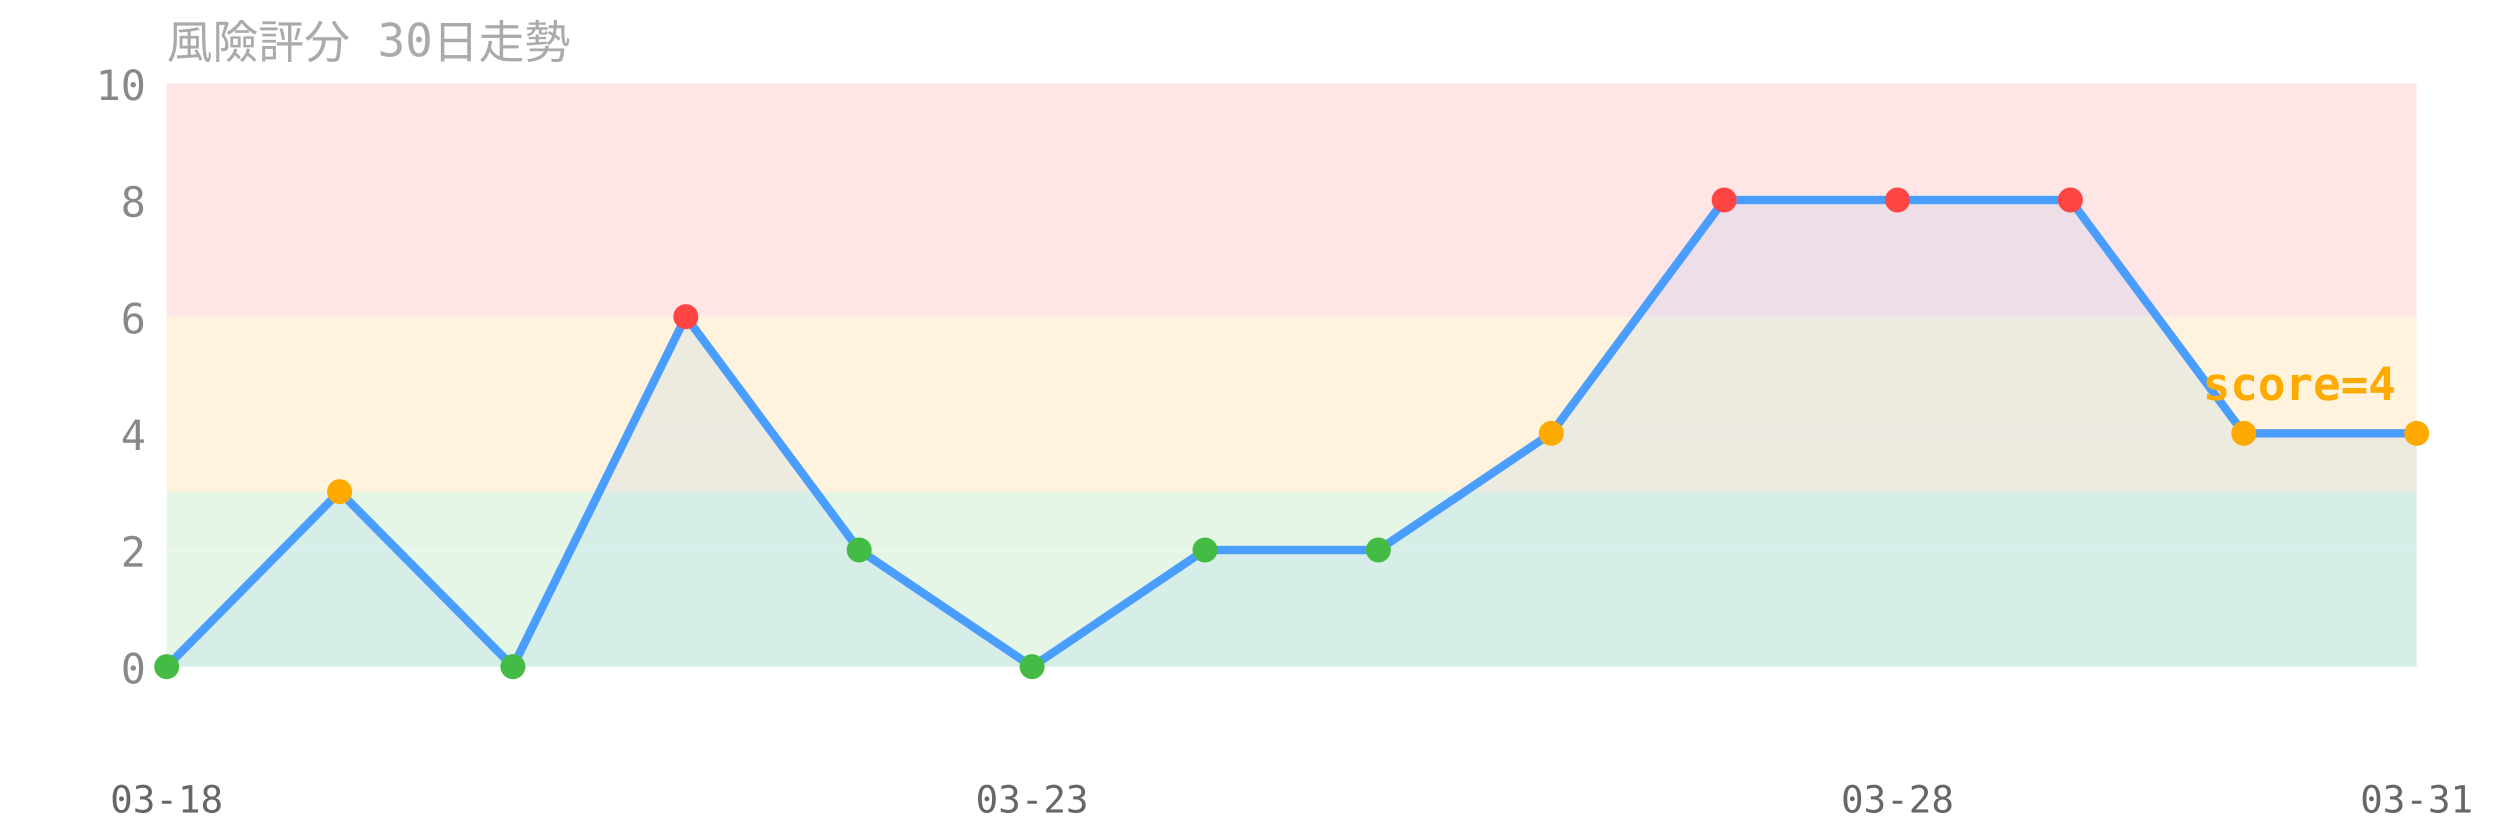
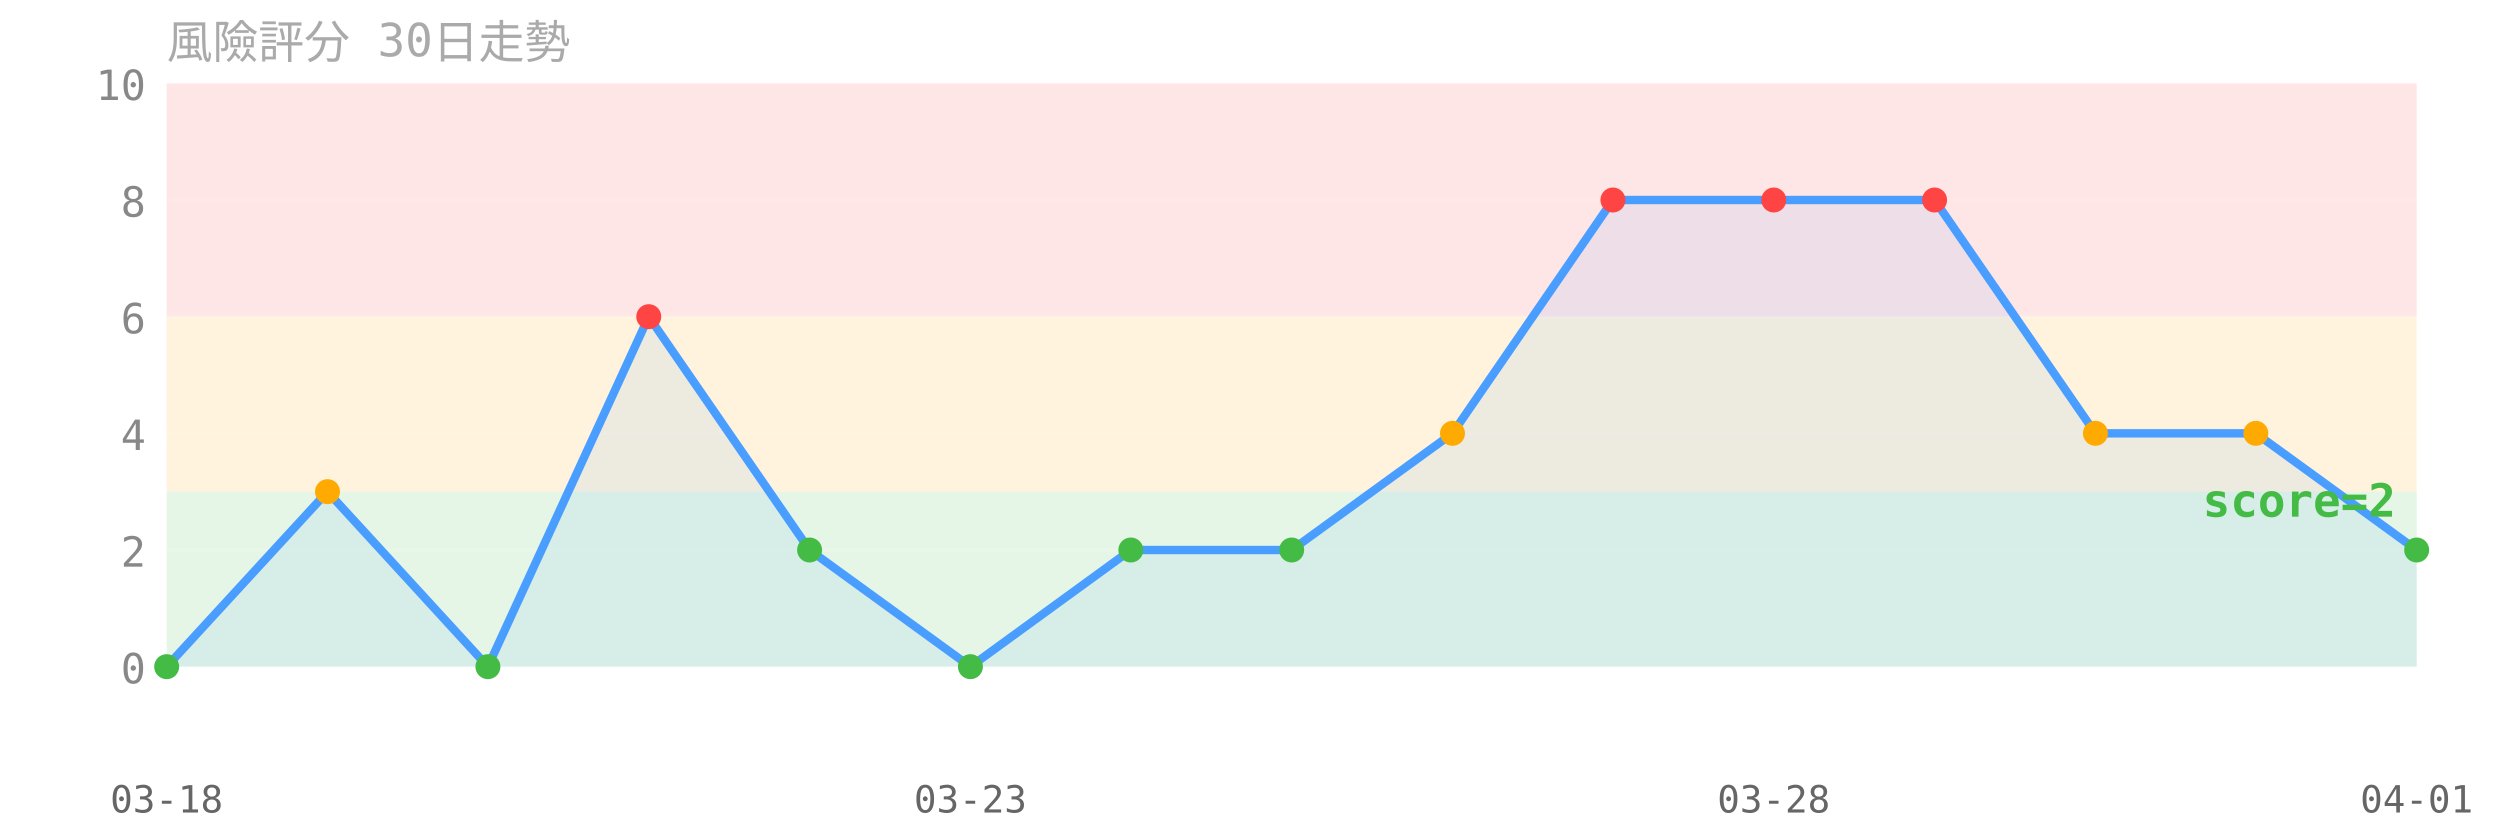
<svg xmlns="http://www.w3.org/2000/svg" width="600" height="200" style="background:#0b0f19;font-family:monospace">
  <rect x="40" y="20.0" width="540" height="56.0" fill="#ff444422" />
  <rect x="40" y="76.0" width="540" height="42.0" fill="#ffaa0022" />
  <rect x="40" y="118.0" width="540" height="42.0" fill="#44bb4422" />
  <line x1="40" y1="160.0" x2="580" y2="160.0" stroke="#ffffff18" stroke-width="1" />
  <text x="35" y="164.0" fill="#888" font-size="10" text-anchor="end">0</text>
  <line x1="40" y1="132.0" x2="580" y2="132.0" stroke="#ffffff18" stroke-width="1" />
  <text x="35" y="136.0" fill="#888" font-size="10" text-anchor="end">2</text>
  <line x1="40" y1="104.0" x2="580" y2="104.0" stroke="#ffffff18" stroke-width="1" />
  <text x="35" y="108.0" fill="#888" font-size="10" text-anchor="end">4</text>
  <line x1="40" y1="76.0" x2="580" y2="76.0" stroke="#ffffff18" stroke-width="1" />
  <text x="35" y="80.0" fill="#888" font-size="10" text-anchor="end">6</text>
  <line x1="40" y1="48.0" x2="580" y2="48.0" stroke="#ffffff18" stroke-width="1" />
  <text x="35" y="52.0" fill="#888" font-size="10" text-anchor="end">8</text>
  <line x1="40" y1="20.0" x2="580" y2="20.0" stroke="#ffffff18" stroke-width="1" />
  <text x="35" y="24.0" fill="#888" font-size="10" text-anchor="end">10</text>
-   <polyline points="40.0,160.0 81.5,118.0 123.1,160.0 164.6,76.0 206.2,132.0 247.7,160.0 289.2,132.0 330.8,132.0 372.3,104.0 413.8,48.0 455.4,48.0 496.9,48.0 538.5,104.0 580.0,104.0" fill="none" stroke="#4a9eff" stroke-width="2" stroke-linejoin="round" />
-   <polygon points="40.0,160.0 40.0,160.0 81.5,118.0 123.1,160.0 164.6,76.0 206.2,132.0 247.7,160.0 289.2,132.0 330.8,132.0 372.3,104.0 413.8,48.0 455.4,48.0 496.9,48.0 538.5,104.0 580.0,104.0 580.0,160.0" fill="#4a9eff18" />
+   <polyline points="40.0,160.0 78.6,118.0 117.1,160.0 155.7,76.0 194.3,132.0 232.9,160.0 271.4,132.0 310.0,132.0 348.6,104.0 387.1,48.0 425.7,48.0 464.3,48.0 502.9,104.0 541.4,104.0 580.0,132.0" fill="none" stroke="#4a9eff" stroke-width="2" stroke-linejoin="round" />
+   <polygon points="40.0,160.0 40.0,160.0 78.6,118.0 117.1,160.0 155.7,76.0 194.3,132.0 232.9,160.0 271.4,132.0 310.0,132.0 348.6,104.0 387.1,48.0 425.7,48.0 464.3,48.0 502.9,104.0 541.4,104.0 580.0,132.0 580.0,160.0" fill="#4a9eff18" />
  <circle cx="40.0" cy="160.0" r="3" fill="#44bb44" />
-   <circle cx="81.5" cy="118.0" r="3" fill="#ffaa00" />
-   <circle cx="123.1" cy="160.0" r="3" fill="#44bb44" />
-   <circle cx="164.6" cy="76.0" r="3" fill="#ff4444" />
-   <circle cx="206.2" cy="132.0" r="3" fill="#44bb44" />
-   <circle cx="247.7" cy="160.0" r="3" fill="#44bb44" />
-   <circle cx="289.2" cy="132.0" r="3" fill="#44bb44" />
-   <circle cx="330.8" cy="132.0" r="3" fill="#44bb44" />
-   <circle cx="372.3" cy="104.0" r="3" fill="#ffaa00" />
-   <circle cx="413.8" cy="48.0" r="3" fill="#ff4444" />
-   <circle cx="455.4" cy="48.0" r="3" fill="#ff4444" />
-   <circle cx="496.9" cy="48.0" r="3" fill="#ff4444" />
-   <circle cx="538.5" cy="104.0" r="3" fill="#ffaa00" />
-   <circle cx="580.0" cy="104.0" r="3" fill="#ffaa00" />
+   <circle cx="78.6" cy="118.0" r="3" fill="#ffaa00" />
+   <circle cx="117.1" cy="160.0" r="3" fill="#44bb44" />
+   <circle cx="155.7" cy="76.0" r="3" fill="#ff4444" />
+   <circle cx="194.3" cy="132.0" r="3" fill="#44bb44" />
+   <circle cx="232.9" cy="160.0" r="3" fill="#44bb44" />
+   <circle cx="271.4" cy="132.0" r="3" fill="#44bb44" />
+   <circle cx="310.0" cy="132.0" r="3" fill="#44bb44" />
+   <circle cx="348.6" cy="104.0" r="3" fill="#ffaa00" />
+   <circle cx="387.1" cy="48.0" r="3" fill="#ff4444" />
+   <circle cx="425.7" cy="48.0" r="3" fill="#ff4444" />
+   <circle cx="464.3" cy="48.0" r="3" fill="#ff4444" />
+   <circle cx="502.9" cy="104.0" r="3" fill="#ffaa00" />
+   <circle cx="541.4" cy="104.0" r="3" fill="#ffaa00" />
+   <circle cx="580.0" cy="132.0" r="3" fill="#44bb44" />
  <text x="40.0" y="195" fill="#666" font-size="9" text-anchor="middle">03-18</text>
-   <text x="247.7" y="195" fill="#666" font-size="9" text-anchor="middle">03-23</text>
-   <text x="455.4" y="195" fill="#666" font-size="9" text-anchor="middle">03-28</text>
-   <text x="580.0" y="195" fill="#666" font-size="9" text-anchor="middle">03-31</text>
-   <text x="575.0" y="96.0" fill="#ffaa00" font-size="11" text-anchor="end" font-weight="bold">score=4</text>
+   <text x="232.9" y="195" fill="#666" font-size="9" text-anchor="middle">03-23</text>
+   <text x="425.7" y="195" fill="#666" font-size="9" text-anchor="middle">03-28</text>
+   <text x="580.0" y="195" fill="#666" font-size="9" text-anchor="middle">04-01</text>
+   <text x="575.0" y="124.0" fill="#44bb44" font-size="11" text-anchor="end" font-weight="bold">score=2</text>
  <text x="40" y="14" fill="#aaa" font-size="11">風險評分 30日走勢</text>
</svg>
